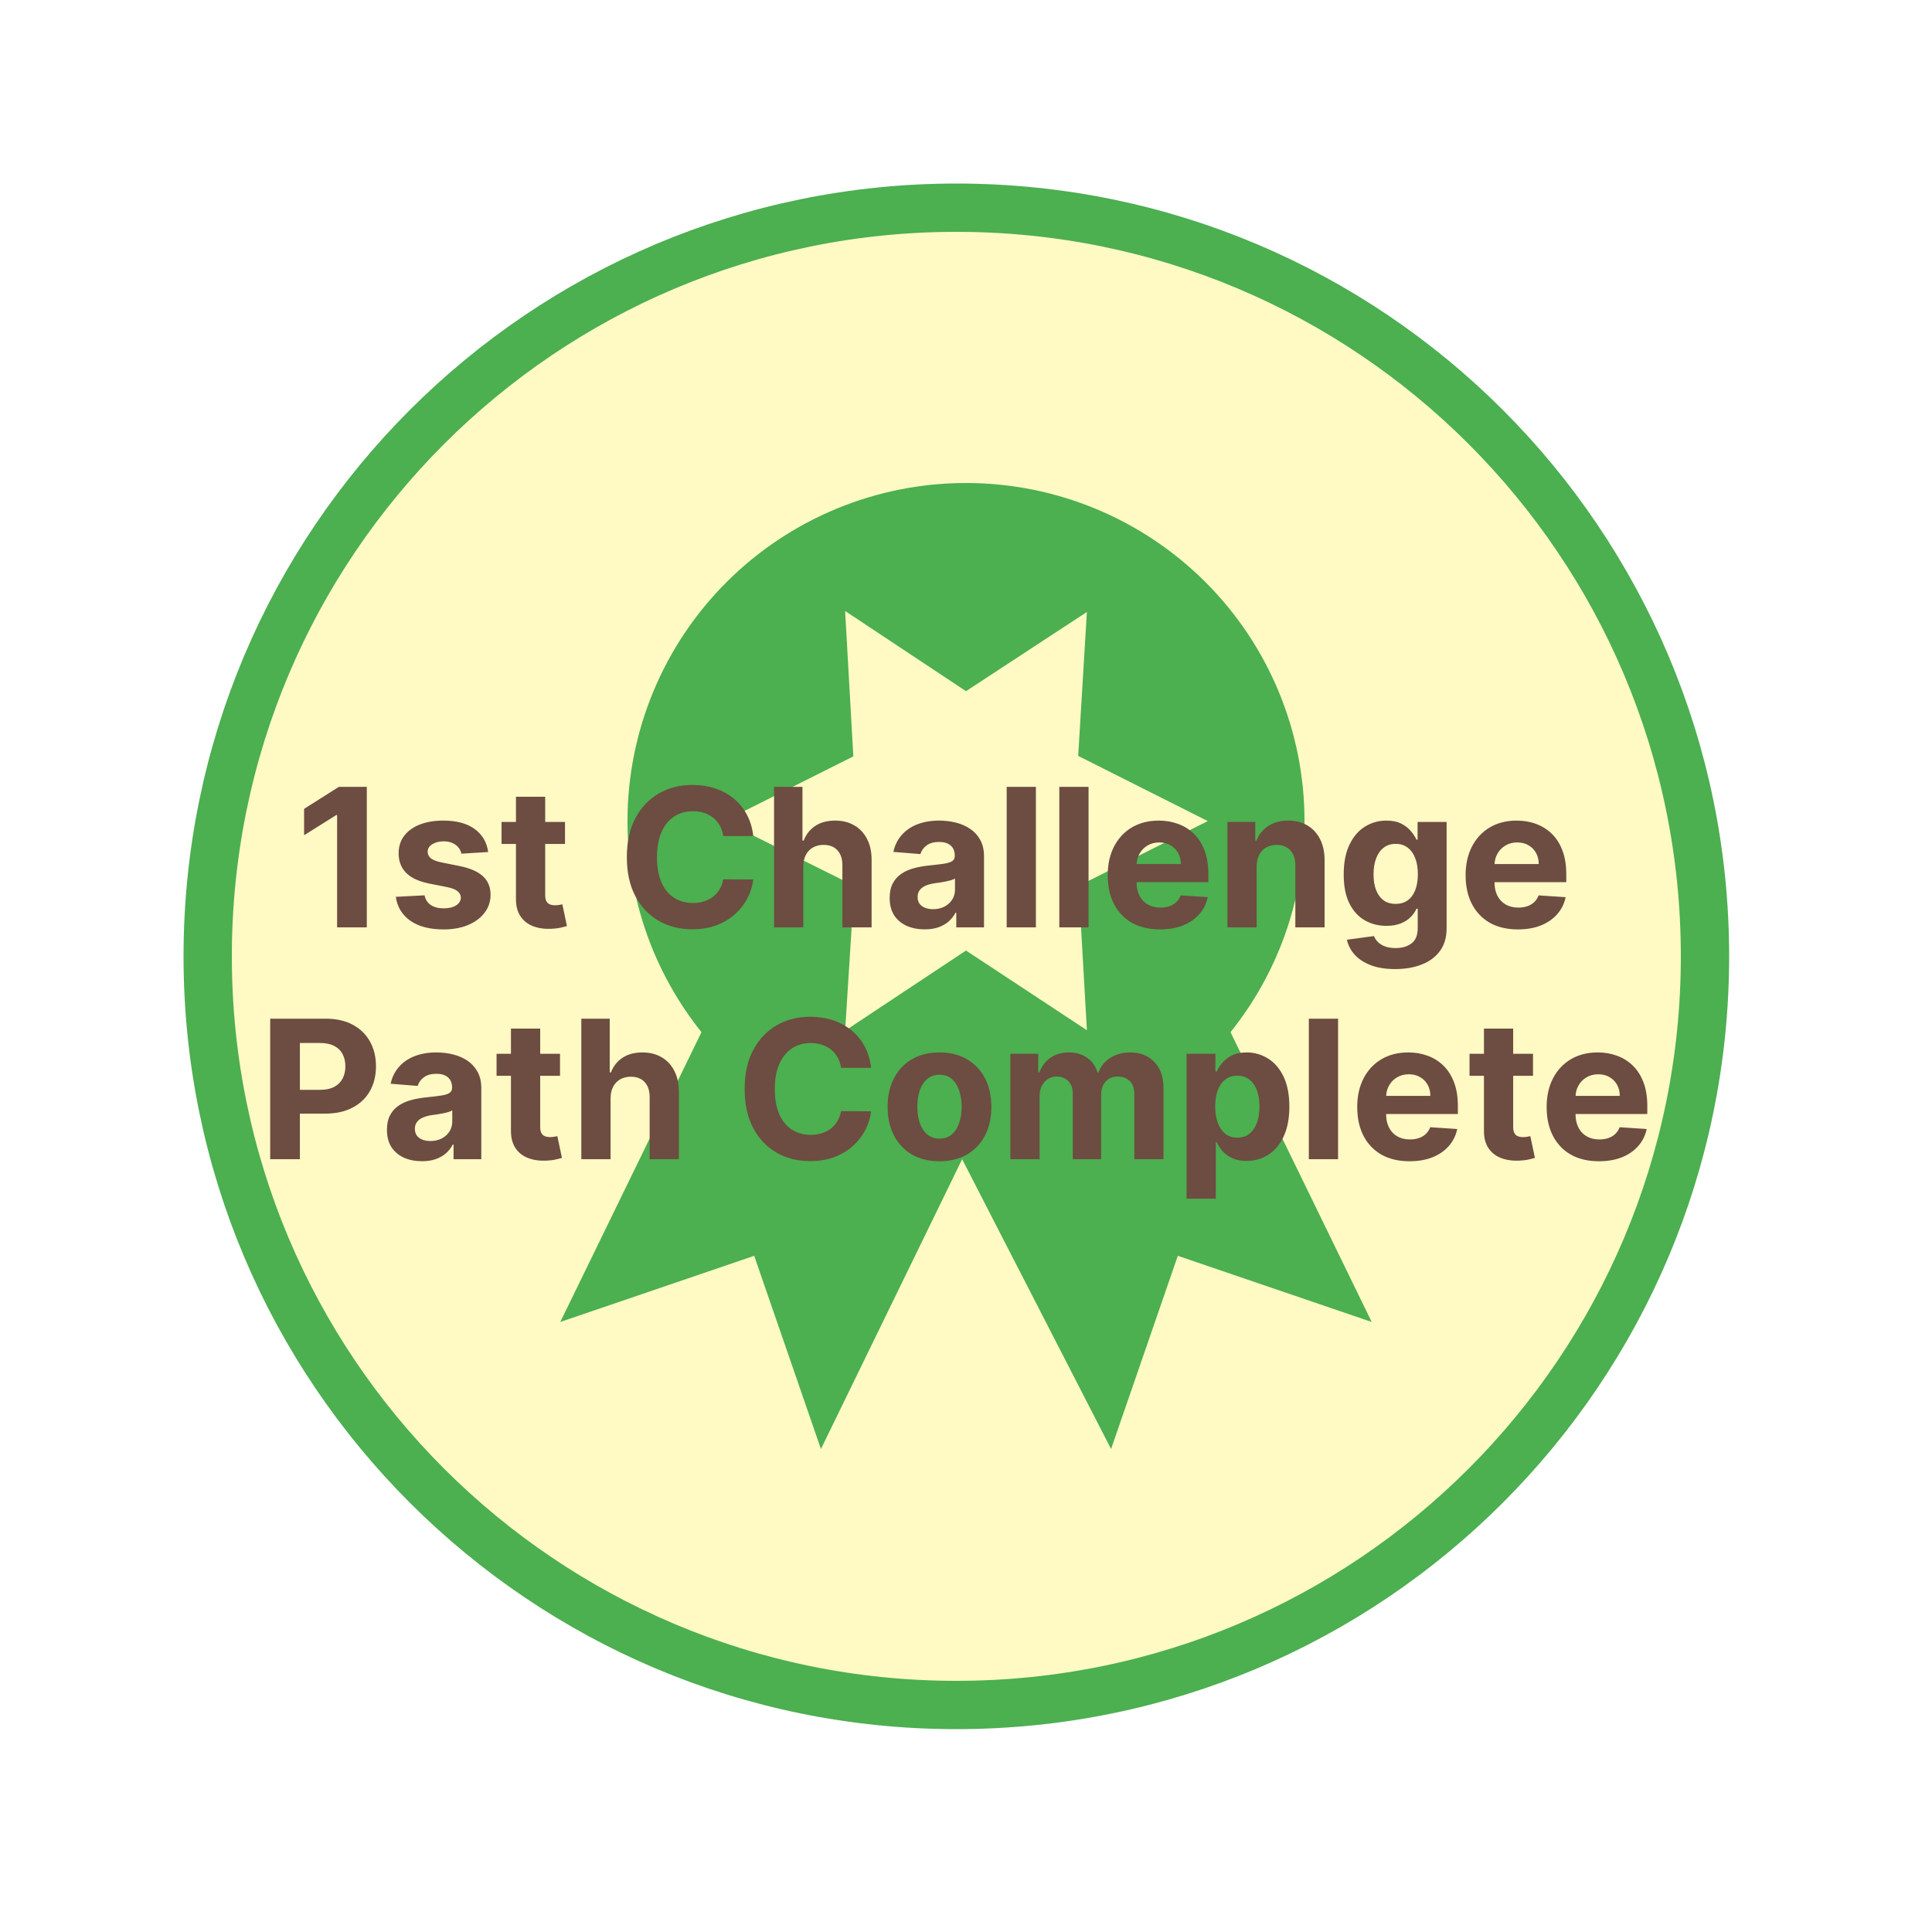
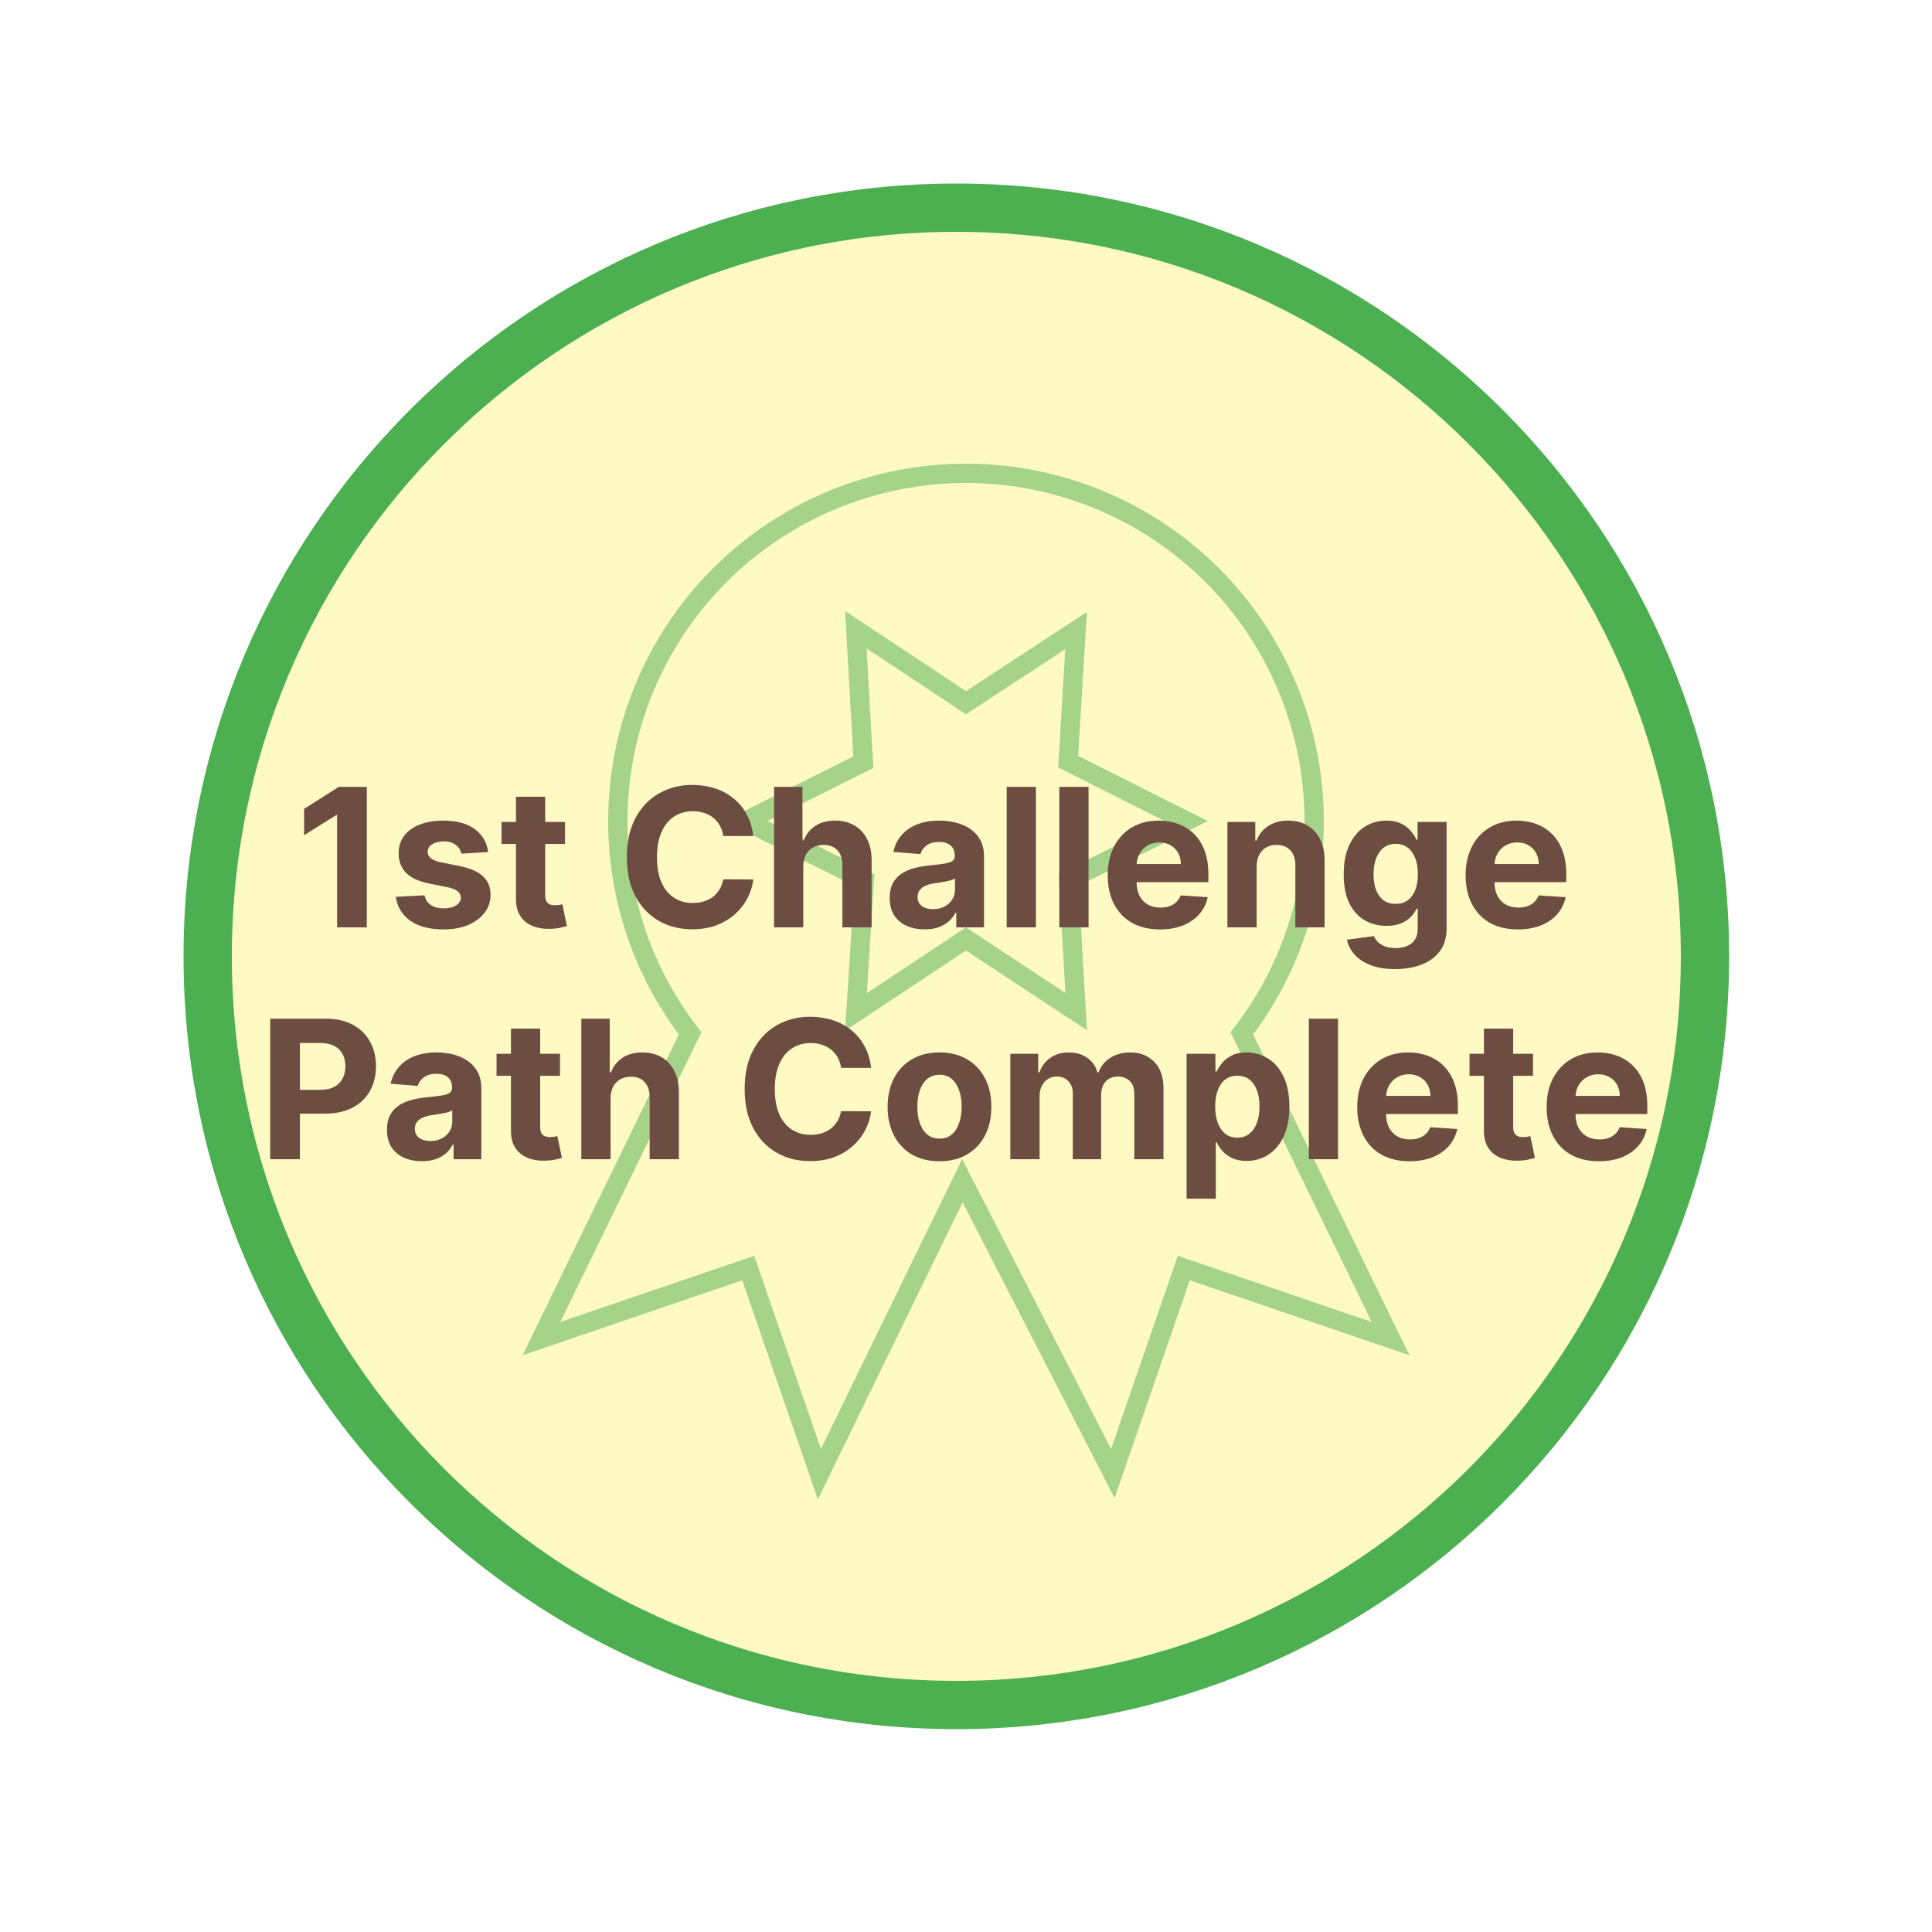
<svg xmlns="http://www.w3.org/2000/svg" width="100" height="100" viewBox="0 0 100 100" fill="none">
  <circle cx="49.5" cy="49.5" r="38.75" fill="#FFF9C4" stroke="#4CAF50" stroke-width="2.5" />
-   <path d="M71 68.425L60.963 65L57.509 75L49.8 60L42.491 75L39.037 65L29 68.425L36.309 53.425C33.906 50.425 32.479 46.625 32.479 42.5C32.479 37.859 34.325 33.407 37.611 30.126C40.897 26.844 45.353 25 50 25C54.647 25 59.103 26.844 62.389 30.126C65.675 33.407 67.521 37.859 67.521 42.5C67.521 46.625 66.094 50.425 63.691 53.425L71 68.425ZM37.485 42.5L44.218 45.85L43.743 53.35L50 49.2L56.258 53.325L55.832 45.85L62.515 42.5L55.807 39.125L56.258 31.675L50 35.775L43.743 31.625L44.168 39.15L37.485 42.5Z" fill="#4CAF50" />
+   <path d="M50 24.5C54.779 24.5 59.363 26.396 62.742 29.771C66.122 33.147 68.02 37.726 68.02 42.5C68.02 46.629 66.63 50.442 64.277 53.487L71.449 68.206L71.976 69.286L70.839 68.898L61.273 65.634L57.981 75.163L57.6 76.269L57.065 75.228L49.812 61.116L42.94 75.219L42.412 76.304L42.019 75.163L38.727 65.634L29.161 68.898L28.024 69.286L28.551 68.206L35.722 53.487C33.369 50.442 31.98 46.628 31.98 42.5C31.98 37.726 33.878 33.147 37.258 29.771C40.637 26.396 45.221 24.5 50 24.5ZM44.667 39.122L44.685 39.45L44.393 39.597L38.603 42.498L44.44 45.402L44.738 45.55L44.717 45.882L44.305 52.377L49.724 48.783L49.999 48.601L50.275 48.782L55.701 52.359L55.333 45.878L55.315 45.551L55.607 45.403L61.4 42.498L55.582 39.571L55.288 39.424L55.308 39.095L55.698 32.638L50.274 36.193L49.998 36.374L49.724 36.191L44.298 32.594L44.667 39.122Z" stroke="#4CAF50" stroke-opacity="0.5" />
  <path d="M18.986 40.727V48H17.448V42.187H17.406L15.74 43.231V41.867L17.541 40.727H18.986ZM25.267 44.101L23.882 44.186C23.858 44.068 23.808 43.961 23.729 43.867C23.651 43.769 23.548 43.693 23.421 43.636C23.295 43.577 23.145 43.547 22.97 43.547C22.735 43.547 22.537 43.597 22.376 43.696C22.215 43.793 22.135 43.923 22.135 44.087C22.135 44.217 22.187 44.327 22.291 44.417C22.395 44.507 22.574 44.579 22.827 44.633L23.815 44.832C24.345 44.941 24.74 45.117 25.001 45.358C25.261 45.599 25.391 45.917 25.391 46.31C25.391 46.667 25.286 46.981 25.075 47.251C24.867 47.521 24.581 47.731 24.216 47.883C23.854 48.032 23.436 48.106 22.962 48.106C22.24 48.106 21.665 47.956 21.236 47.656C20.81 47.352 20.561 46.941 20.487 46.42L21.975 46.342C22.02 46.562 22.129 46.73 22.302 46.846C22.475 46.959 22.696 47.016 22.966 47.016C23.231 47.016 23.444 46.965 23.605 46.864C23.768 46.76 23.851 46.626 23.854 46.462C23.851 46.325 23.793 46.213 23.68 46.125C23.566 46.035 23.391 45.966 23.154 45.919L22.209 45.731C21.677 45.624 21.28 45.44 21.02 45.177C20.762 44.914 20.633 44.579 20.633 44.172C20.633 43.822 20.727 43.52 20.917 43.266C21.109 43.013 21.377 42.818 21.723 42.68C22.071 42.543 22.478 42.474 22.945 42.474C23.634 42.474 24.176 42.62 24.571 42.911C24.969 43.202 25.201 43.599 25.267 44.101ZM29.245 42.545V43.682H25.96V42.545H29.245ZM26.706 41.239H28.219V46.324C28.219 46.464 28.24 46.572 28.283 46.651C28.326 46.726 28.385 46.78 28.46 46.81C28.538 46.841 28.628 46.856 28.73 46.856C28.801 46.856 28.872 46.851 28.943 46.839C29.014 46.825 29.069 46.814 29.107 46.807L29.345 47.932C29.269 47.956 29.162 47.983 29.025 48.014C28.888 48.047 28.721 48.068 28.524 48.075C28.16 48.089 27.84 48.04 27.566 47.929C27.293 47.818 27.081 47.645 26.93 47.41C26.778 47.176 26.704 46.88 26.706 46.523V41.239ZM38.99 43.273H37.435C37.407 43.072 37.349 42.894 37.261 42.737C37.173 42.579 37.061 42.444 36.924 42.332C36.786 42.221 36.628 42.136 36.448 42.077C36.27 42.017 36.077 41.988 35.869 41.988C35.492 41.988 35.165 42.081 34.885 42.269C34.606 42.453 34.389 42.723 34.235 43.078C34.082 43.431 34.005 43.859 34.005 44.364C34.005 44.882 34.082 45.318 34.235 45.67C34.392 46.023 34.609 46.289 34.889 46.469C35.168 46.649 35.491 46.739 35.858 46.739C36.064 46.739 36.255 46.712 36.43 46.658C36.608 46.603 36.765 46.524 36.902 46.42C37.04 46.313 37.153 46.184 37.243 46.033C37.336 45.881 37.4 45.708 37.435 45.514L38.99 45.521C38.95 45.855 38.85 46.177 38.689 46.487C38.53 46.795 38.316 47.071 38.046 47.315C37.778 47.556 37.459 47.748 37.087 47.89C36.718 48.03 36.3 48.099 35.834 48.099C35.185 48.099 34.605 47.953 34.093 47.659C33.584 47.365 33.182 46.941 32.886 46.384C32.592 45.828 32.446 45.154 32.446 44.364C32.446 43.571 32.595 42.896 32.893 42.34C33.191 41.783 33.596 41.359 34.108 41.068C34.619 40.775 35.194 40.628 35.834 40.628C36.255 40.628 36.645 40.687 37.005 40.805C37.367 40.924 37.688 41.097 37.968 41.324C38.247 41.549 38.474 41.825 38.65 42.151C38.827 42.478 38.941 42.852 38.99 43.273ZM41.577 44.847V48H40.065V40.727H41.535V43.508H41.599C41.722 43.186 41.921 42.934 42.195 42.751C42.47 42.567 42.814 42.474 43.229 42.474C43.608 42.474 43.938 42.557 44.219 42.723C44.504 42.886 44.724 43.122 44.88 43.43C45.039 43.735 45.117 44.101 45.114 44.527V48H43.602V44.797C43.604 44.461 43.519 44.199 43.346 44.012C43.175 43.825 42.936 43.731 42.629 43.731C42.423 43.731 42.24 43.775 42.082 43.863C41.925 43.95 41.802 44.078 41.712 44.246C41.625 44.412 41.58 44.612 41.577 44.847ZM47.86 48.103C47.512 48.103 47.202 48.043 46.93 47.922C46.658 47.799 46.442 47.618 46.284 47.379C46.127 47.137 46.049 46.836 46.049 46.477C46.049 46.173 46.105 45.919 46.216 45.713C46.327 45.507 46.479 45.341 46.671 45.216C46.862 45.09 47.08 44.996 47.324 44.932C47.57 44.868 47.828 44.823 48.098 44.797C48.415 44.764 48.671 44.733 48.865 44.705C49.059 44.674 49.2 44.629 49.288 44.57C49.375 44.51 49.419 44.423 49.419 44.307V44.285C49.419 44.061 49.348 43.887 49.206 43.764C49.066 43.64 48.868 43.579 48.61 43.579C48.337 43.579 48.121 43.639 47.96 43.76C47.799 43.878 47.692 44.028 47.64 44.207L46.241 44.094C46.312 43.762 46.452 43.476 46.66 43.234C46.868 42.99 47.137 42.803 47.466 42.673C47.797 42.541 48.181 42.474 48.617 42.474C48.92 42.474 49.21 42.51 49.487 42.581C49.766 42.652 50.013 42.762 50.229 42.911C50.447 43.06 50.618 43.252 50.744 43.486C50.869 43.718 50.932 43.997 50.932 44.321V48H49.497V47.244H49.455C49.367 47.414 49.25 47.564 49.103 47.695C48.956 47.822 48.78 47.923 48.574 47.996C48.368 48.068 48.13 48.103 47.86 48.103ZM48.294 47.059C48.516 47.059 48.712 47.015 48.883 46.928C49.053 46.838 49.187 46.717 49.284 46.565C49.381 46.414 49.43 46.242 49.43 46.05V45.472C49.383 45.502 49.317 45.531 49.235 45.557C49.154 45.581 49.063 45.603 48.961 45.624C48.859 45.643 48.758 45.661 48.656 45.678C48.554 45.692 48.462 45.705 48.379 45.717C48.201 45.743 48.046 45.784 47.913 45.841C47.781 45.898 47.678 45.975 47.605 46.072C47.531 46.166 47.495 46.285 47.495 46.427C47.495 46.633 47.569 46.79 47.718 46.899C47.87 47.006 48.062 47.059 48.294 47.059ZM53.618 40.727V48H52.106V40.727H53.618ZM56.343 40.727V48H54.83V40.727H56.343ZM60.041 48.106C59.48 48.106 58.997 47.993 58.592 47.766C58.189 47.536 57.879 47.212 57.661 46.793C57.444 46.371 57.335 45.873 57.335 45.298C57.335 44.736 57.444 44.244 57.661 43.82C57.879 43.397 58.186 43.066 58.581 42.83C58.979 42.593 59.445 42.474 59.98 42.474C60.34 42.474 60.675 42.532 60.985 42.648C61.298 42.762 61.57 42.934 61.802 43.163C62.036 43.393 62.219 43.682 62.349 44.03C62.479 44.376 62.544 44.78 62.544 45.244V45.66H57.938V44.722H61.12C61.12 44.505 61.073 44.312 60.978 44.144C60.883 43.975 60.752 43.844 60.584 43.749C60.418 43.652 60.225 43.604 60.005 43.604C59.776 43.604 59.572 43.657 59.394 43.764C59.219 43.868 59.082 44.008 58.982 44.186C58.883 44.361 58.832 44.557 58.83 44.772V45.663C58.83 45.933 58.879 46.166 58.979 46.363C59.081 46.559 59.224 46.711 59.409 46.818C59.593 46.924 59.812 46.977 60.066 46.977C60.234 46.977 60.388 46.954 60.527 46.906C60.667 46.859 60.786 46.788 60.886 46.693C60.985 46.599 61.061 46.483 61.113 46.345L62.512 46.438C62.441 46.774 62.296 47.067 62.075 47.318C61.858 47.567 61.576 47.761 61.23 47.901C60.887 48.038 60.49 48.106 60.041 48.106ZM65.044 44.847V48H63.531V42.545H64.973V43.508H65.037C65.158 43.191 65.36 42.94 65.644 42.755C65.928 42.568 66.273 42.474 66.678 42.474C67.056 42.474 67.387 42.557 67.668 42.723C67.95 42.889 68.169 43.126 68.326 43.433C68.482 43.739 68.56 44.103 68.56 44.527V48H67.047V44.797C67.049 44.463 66.964 44.203 66.791 44.016C66.618 43.826 66.381 43.731 66.078 43.731C65.874 43.731 65.694 43.775 65.538 43.863C65.384 43.95 65.263 44.078 65.176 44.246C65.09 44.412 65.047 44.612 65.044 44.847ZM72.21 50.159C71.719 50.159 71.299 50.092 70.949 49.957C70.601 49.824 70.324 49.643 70.118 49.413C69.912 49.184 69.778 48.926 69.717 48.639L71.116 48.451C71.158 48.56 71.226 48.662 71.318 48.756C71.41 48.851 71.532 48.927 71.684 48.984C71.838 49.043 72.025 49.072 72.245 49.072C72.574 49.072 72.845 48.992 73.058 48.831C73.274 48.672 73.381 48.406 73.381 48.032V47.034H73.317C73.251 47.186 73.152 47.329 73.019 47.464C72.887 47.599 72.716 47.709 72.508 47.794C72.299 47.879 72.051 47.922 71.762 47.922C71.353 47.922 70.98 47.827 70.644 47.638C70.31 47.446 70.043 47.154 69.844 46.761C69.648 46.365 69.55 45.866 69.55 45.262C69.55 44.644 69.65 44.128 69.852 43.714C70.053 43.3 70.32 42.989 70.654 42.783C70.99 42.577 71.358 42.474 71.758 42.474C72.064 42.474 72.32 42.526 72.526 42.631C72.731 42.733 72.897 42.86 73.023 43.014C73.151 43.166 73.249 43.315 73.317 43.462H73.374V42.545H74.876V48.053C74.876 48.517 74.763 48.906 74.535 49.218C74.308 49.531 73.993 49.765 73.591 49.921C73.191 50.08 72.73 50.159 72.21 50.159ZM72.242 46.785C72.485 46.785 72.691 46.725 72.859 46.604C73.03 46.481 73.16 46.306 73.25 46.079C73.342 45.849 73.388 45.575 73.388 45.255C73.388 44.935 73.344 44.658 73.254 44.424C73.164 44.187 73.033 44.004 72.863 43.874C72.692 43.743 72.485 43.678 72.242 43.678C71.993 43.678 71.783 43.746 71.613 43.881C71.442 44.013 71.313 44.198 71.226 44.435C71.138 44.671 71.094 44.945 71.094 45.255C71.094 45.57 71.138 45.842 71.226 46.072C71.316 46.299 71.445 46.475 71.613 46.601C71.783 46.724 71.993 46.785 72.242 46.785ZM78.566 48.106C78.005 48.106 77.522 47.993 77.117 47.766C76.715 47.536 76.405 47.212 76.187 46.793C75.969 46.371 75.86 45.873 75.86 45.298C75.86 44.736 75.969 44.244 76.187 43.82C76.405 43.397 76.711 43.066 77.106 42.83C77.504 42.593 77.971 42.474 78.506 42.474C78.865 42.474 79.201 42.532 79.511 42.648C79.823 42.762 80.095 42.934 80.327 43.163C80.562 43.393 80.744 43.682 80.874 44.03C81.004 44.376 81.07 44.78 81.07 45.244V45.66H76.464V44.722H79.646C79.646 44.505 79.598 44.312 79.504 44.144C79.409 43.975 79.278 43.844 79.109 43.749C78.944 43.652 78.751 43.604 78.531 43.604C78.301 43.604 78.097 43.657 77.92 43.764C77.745 43.868 77.607 44.008 77.508 44.186C77.408 44.361 77.358 44.557 77.355 44.772V45.663C77.355 45.933 77.405 46.166 77.504 46.363C77.606 46.559 77.749 46.711 77.934 46.818C78.119 46.924 78.338 46.977 78.591 46.977C78.759 46.977 78.913 46.954 79.053 46.906C79.192 46.859 79.312 46.788 79.411 46.693C79.511 46.599 79.586 46.483 79.638 46.345L81.038 46.438C80.967 46.774 80.821 47.067 80.601 47.318C80.383 47.567 80.101 47.761 79.756 47.901C79.412 48.038 79.016 48.106 78.566 48.106ZM13.985 60V52.727H16.854C17.406 52.727 17.875 52.833 18.264 53.043C18.652 53.252 18.948 53.542 19.151 53.913C19.358 54.283 19.46 54.709 19.46 55.192C19.46 55.675 19.356 56.101 19.148 56.47C18.94 56.84 18.638 57.127 18.242 57.333C17.849 57.539 17.374 57.642 16.815 57.642H14.986V56.41H16.566C16.862 56.41 17.106 56.359 17.298 56.257C17.492 56.153 17.636 56.01 17.731 55.827C17.828 55.643 17.877 55.431 17.877 55.192C17.877 54.95 17.828 54.74 17.731 54.56C17.636 54.377 17.492 54.236 17.298 54.137C17.104 54.035 16.858 53.984 16.559 53.984H15.522V60H13.985ZM21.84 60.103C21.492 60.103 21.182 60.043 20.909 59.922C20.637 59.799 20.422 59.618 20.263 59.379C20.107 59.137 20.029 58.836 20.029 58.477C20.029 58.173 20.084 57.919 20.196 57.713C20.307 57.507 20.458 57.341 20.65 57.216C20.842 57.09 21.06 56.996 21.303 56.932C21.55 56.868 21.808 56.823 22.078 56.797C22.395 56.764 22.651 56.733 22.845 56.705C23.039 56.674 23.18 56.629 23.267 56.57C23.355 56.51 23.399 56.423 23.399 56.307V56.285C23.399 56.061 23.328 55.887 23.186 55.764C23.046 55.64 22.847 55.579 22.589 55.579C22.317 55.579 22.1 55.639 21.939 55.76C21.778 55.878 21.672 56.028 21.62 56.207L20.22 56.094C20.291 55.762 20.431 55.476 20.64 55.234C20.848 54.99 21.116 54.803 21.446 54.673C21.777 54.541 22.16 54.474 22.596 54.474C22.899 54.474 23.189 54.51 23.466 54.581C23.745 54.652 23.993 54.762 24.208 54.911C24.426 55.06 24.598 55.252 24.723 55.486C24.849 55.718 24.912 55.997 24.912 56.321V60H23.477V59.244H23.434C23.347 59.414 23.229 59.564 23.083 59.695C22.936 59.822 22.759 59.923 22.553 59.996C22.348 60.068 22.11 60.103 21.84 60.103ZM22.273 59.059C22.495 59.059 22.692 59.015 22.863 58.928C23.033 58.838 23.167 58.717 23.264 58.565C23.361 58.414 23.409 58.242 23.409 58.05V57.472C23.362 57.502 23.297 57.531 23.214 57.557C23.134 57.581 23.042 57.603 22.941 57.624C22.839 57.643 22.737 57.661 22.635 57.678C22.533 57.692 22.441 57.705 22.358 57.717C22.181 57.743 22.026 57.784 21.893 57.841C21.76 57.898 21.657 57.975 21.584 58.072C21.511 58.166 21.474 58.285 21.474 58.427C21.474 58.633 21.549 58.79 21.698 58.899C21.849 59.006 22.041 59.059 22.273 59.059ZM28.986 54.545V55.682H25.702V54.545H28.986ZM26.447 53.239H27.96V58.324C27.96 58.464 27.981 58.572 28.024 58.651C28.067 58.726 28.126 58.78 28.202 58.81C28.28 58.841 28.37 58.856 28.471 58.856C28.543 58.856 28.613 58.851 28.685 58.839C28.756 58.825 28.81 58.814 28.848 58.807L29.086 59.932C29.01 59.956 28.904 59.983 28.766 60.014C28.629 60.047 28.462 60.068 28.265 60.075C27.901 60.089 27.581 60.04 27.307 59.929C27.035 59.818 26.823 59.645 26.671 59.41C26.52 59.176 26.445 58.88 26.447 58.523V53.239ZM31.602 56.847V60H30.089V52.727H31.559V55.508H31.623C31.746 55.186 31.945 54.934 32.22 54.751C32.494 54.567 32.839 54.474 33.253 54.474C33.632 54.474 33.962 54.557 34.244 54.723C34.528 54.886 34.748 55.122 34.904 55.43C35.063 55.735 35.141 56.101 35.139 56.527V60H33.626V56.797C33.628 56.461 33.543 56.199 33.37 56.012C33.2 55.825 32.961 55.731 32.653 55.731C32.447 55.731 32.265 55.775 32.106 55.863C31.95 55.95 31.827 56.078 31.737 56.246C31.649 56.412 31.604 56.612 31.602 56.847ZM45.089 55.273H43.534C43.505 55.072 43.447 54.894 43.36 54.737C43.272 54.579 43.16 54.444 43.022 54.332C42.885 54.221 42.726 54.136 42.546 54.077C42.369 54.017 42.176 53.988 41.968 53.988C41.591 53.988 41.263 54.081 40.984 54.269C40.705 54.453 40.488 54.723 40.334 55.078C40.18 55.431 40.103 55.859 40.103 56.364C40.103 56.882 40.18 57.318 40.334 57.67C40.49 58.023 40.708 58.289 40.987 58.469C41.267 58.649 41.59 58.739 41.957 58.739C42.163 58.739 42.353 58.712 42.529 58.658C42.706 58.603 42.864 58.524 43.001 58.42C43.138 58.313 43.252 58.184 43.342 58.033C43.434 57.881 43.498 57.708 43.534 57.514L45.089 57.521C45.049 57.855 44.948 58.177 44.787 58.487C44.629 58.795 44.414 59.071 44.144 59.315C43.877 59.556 43.557 59.748 43.186 59.89C42.816 60.03 42.398 60.099 41.932 60.099C41.283 60.099 40.703 59.953 40.192 59.659C39.683 59.365 39.281 58.941 38.985 58.384C38.691 57.828 38.544 57.154 38.544 56.364C38.544 55.571 38.693 54.896 38.992 54.34C39.29 53.783 39.695 53.359 40.206 53.068C40.718 52.775 41.293 52.628 41.932 52.628C42.353 52.628 42.744 52.687 43.104 52.805C43.466 52.924 43.787 53.097 44.066 53.324C44.346 53.549 44.573 53.825 44.748 54.151C44.926 54.478 45.039 54.852 45.089 55.273ZM48.628 60.106C48.076 60.106 47.599 59.989 47.197 59.755C46.797 59.518 46.488 59.189 46.27 58.768C46.052 58.344 45.943 57.853 45.943 57.294C45.943 56.731 46.052 56.238 46.27 55.817C46.488 55.393 46.797 55.064 47.197 54.83C47.599 54.593 48.076 54.474 48.628 54.474C49.179 54.474 49.655 54.593 50.055 54.83C50.458 55.064 50.768 55.393 50.986 55.817C51.203 56.238 51.312 56.731 51.312 57.294C51.312 57.853 51.203 58.344 50.986 58.768C50.768 59.189 50.458 59.518 50.055 59.755C49.655 59.989 49.179 60.106 48.628 60.106ZM48.635 58.935C48.886 58.935 49.095 58.864 49.263 58.722C49.431 58.577 49.558 58.381 49.643 58.132C49.731 57.883 49.775 57.601 49.775 57.283C49.775 56.966 49.731 56.683 49.643 56.435C49.558 56.186 49.431 55.99 49.263 55.845C49.095 55.701 48.886 55.629 48.635 55.629C48.382 55.629 48.169 55.701 47.996 55.845C47.825 55.99 47.696 56.186 47.609 56.435C47.523 56.683 47.481 56.966 47.481 57.283C47.481 57.601 47.523 57.883 47.609 58.132C47.696 58.381 47.825 58.577 47.996 58.722C48.169 58.864 48.382 58.935 48.635 58.935ZM52.296 60V54.545H53.738V55.508H53.802C53.915 55.188 54.105 54.936 54.37 54.751C54.635 54.567 54.952 54.474 55.322 54.474C55.696 54.474 56.014 54.568 56.277 54.755C56.54 54.94 56.715 55.191 56.803 55.508H56.859C56.971 55.195 57.172 54.946 57.463 54.758C57.757 54.569 58.103 54.474 58.504 54.474C59.013 54.474 59.426 54.637 59.743 54.961C60.062 55.283 60.222 55.74 60.222 56.332V60H58.713V56.63C58.713 56.327 58.633 56.1 58.471 55.948C58.31 55.797 58.109 55.721 57.868 55.721C57.593 55.721 57.379 55.809 57.225 55.984C57.071 56.157 56.994 56.385 56.994 56.669V60H55.528V56.598C55.528 56.331 55.451 56.117 55.297 55.959C55.145 55.8 54.945 55.721 54.697 55.721C54.529 55.721 54.377 55.764 54.242 55.849C54.109 55.932 54.004 56.049 53.926 56.2C53.848 56.349 53.809 56.525 53.809 56.726V60H52.296ZM61.417 62.045V54.545H62.909V55.462H62.976C63.042 55.315 63.138 55.166 63.264 55.014C63.392 54.86 63.557 54.733 63.761 54.631C63.967 54.526 64.223 54.474 64.528 54.474C64.926 54.474 65.293 54.579 65.629 54.787C65.965 54.993 66.234 55.304 66.435 55.721C66.636 56.135 66.737 56.655 66.737 57.28C66.737 57.888 66.638 58.402 66.442 58.821C66.248 59.238 65.983 59.554 65.647 59.769C65.313 59.982 64.939 60.089 64.524 60.089C64.231 60.089 63.981 60.04 63.775 59.943C63.572 59.846 63.405 59.724 63.274 59.577C63.144 59.428 63.045 59.278 62.976 59.126H62.93V62.045H61.417ZM62.898 57.273C62.898 57.597 62.943 57.88 63.033 58.121C63.123 58.363 63.253 58.551 63.424 58.686C63.594 58.819 63.801 58.885 64.045 58.885C64.291 58.885 64.5 58.818 64.67 58.682C64.841 58.545 64.969 58.356 65.057 58.114C65.147 57.87 65.192 57.59 65.192 57.273C65.192 56.958 65.148 56.681 65.061 56.442C64.973 56.203 64.844 56.016 64.674 55.881C64.503 55.746 64.294 55.678 64.045 55.678C63.799 55.678 63.59 55.743 63.42 55.874C63.252 56.004 63.123 56.188 63.033 56.428C62.943 56.667 62.898 56.948 62.898 57.273ZM69.258 52.727V60H67.745V52.727H69.258ZM72.956 60.106C72.395 60.106 71.912 59.993 71.507 59.766C71.104 59.536 70.794 59.212 70.576 58.793C70.359 58.371 70.25 57.873 70.25 57.298C70.25 56.736 70.359 56.244 70.576 55.82C70.794 55.397 71.101 55.066 71.496 54.83C71.894 54.593 72.36 54.474 72.895 54.474C73.255 54.474 73.59 54.532 73.9 54.648C74.213 54.762 74.485 54.934 74.717 55.163C74.951 55.393 75.134 55.682 75.264 56.03C75.394 56.376 75.459 56.78 75.459 57.244V57.66H70.853V56.722H74.035C74.035 56.505 73.988 56.312 73.893 56.144C73.799 55.975 73.667 55.844 73.499 55.749C73.333 55.652 73.14 55.604 72.92 55.604C72.691 55.604 72.487 55.657 72.309 55.764C72.134 55.868 71.997 56.008 71.897 56.186C71.798 56.361 71.747 56.557 71.745 56.772V57.663C71.745 57.933 71.794 58.166 71.894 58.363C71.996 58.559 72.139 58.711 72.324 58.818C72.508 58.924 72.727 58.977 72.981 58.977C73.149 58.977 73.302 58.954 73.442 58.906C73.582 58.859 73.701 58.788 73.801 58.693C73.9 58.599 73.976 58.483 74.028 58.345L75.427 58.438C75.356 58.774 75.211 59.067 74.99 59.318C74.773 59.567 74.491 59.761 74.145 59.901C73.802 60.038 73.406 60.106 72.956 60.106ZM79.348 54.545V55.682H76.063V54.545H79.348ZM76.809 53.239H78.322V58.324C78.322 58.464 78.343 58.572 78.385 58.651C78.428 58.726 78.487 58.78 78.563 58.81C78.641 58.841 78.731 58.856 78.833 58.856C78.904 58.856 78.975 58.851 79.046 58.839C79.117 58.825 79.171 58.814 79.209 58.807L79.447 59.932C79.371 59.956 79.265 59.983 79.128 60.014C78.99 60.047 78.823 60.068 78.627 60.075C78.262 60.089 77.943 60.04 77.668 59.929C77.396 59.818 77.184 59.645 77.032 59.41C76.881 59.176 76.806 58.88 76.809 58.523V53.239ZM82.76 60.106C82.199 60.106 81.716 59.993 81.311 59.766C80.909 59.536 80.599 59.212 80.381 58.793C80.163 58.371 80.054 57.873 80.054 57.298C80.054 56.736 80.163 56.244 80.381 55.82C80.599 55.397 80.906 55.066 81.301 54.83C81.699 54.593 82.165 54.474 82.7 54.474C83.06 54.474 83.395 54.532 83.705 54.648C84.017 54.762 84.29 54.934 84.522 55.163C84.756 55.393 84.938 55.682 85.069 56.03C85.199 56.376 85.264 56.78 85.264 57.244V57.66H80.658V56.722H83.84C83.84 56.505 83.793 56.312 83.698 56.144C83.603 55.975 83.472 55.844 83.304 55.749C83.138 55.652 82.945 55.604 82.725 55.604C82.495 55.604 82.292 55.657 82.114 55.764C81.939 55.868 81.802 56.008 81.702 56.186C81.603 56.361 81.552 56.557 81.549 56.772V57.663C81.549 57.933 81.599 58.166 81.699 58.363C81.8 58.559 81.944 58.711 82.128 58.818C82.313 58.924 82.532 58.977 82.785 58.977C82.953 58.977 83.107 58.954 83.247 58.906C83.387 58.859 83.506 58.788 83.606 58.693C83.705 58.599 83.781 58.483 83.833 58.345L85.232 58.438C85.161 58.774 85.015 59.067 84.795 59.318C84.577 59.567 84.296 59.761 83.95 59.901C83.607 60.038 83.21 60.106 82.76 60.106Z" fill="#6D4C41" />
</svg>
